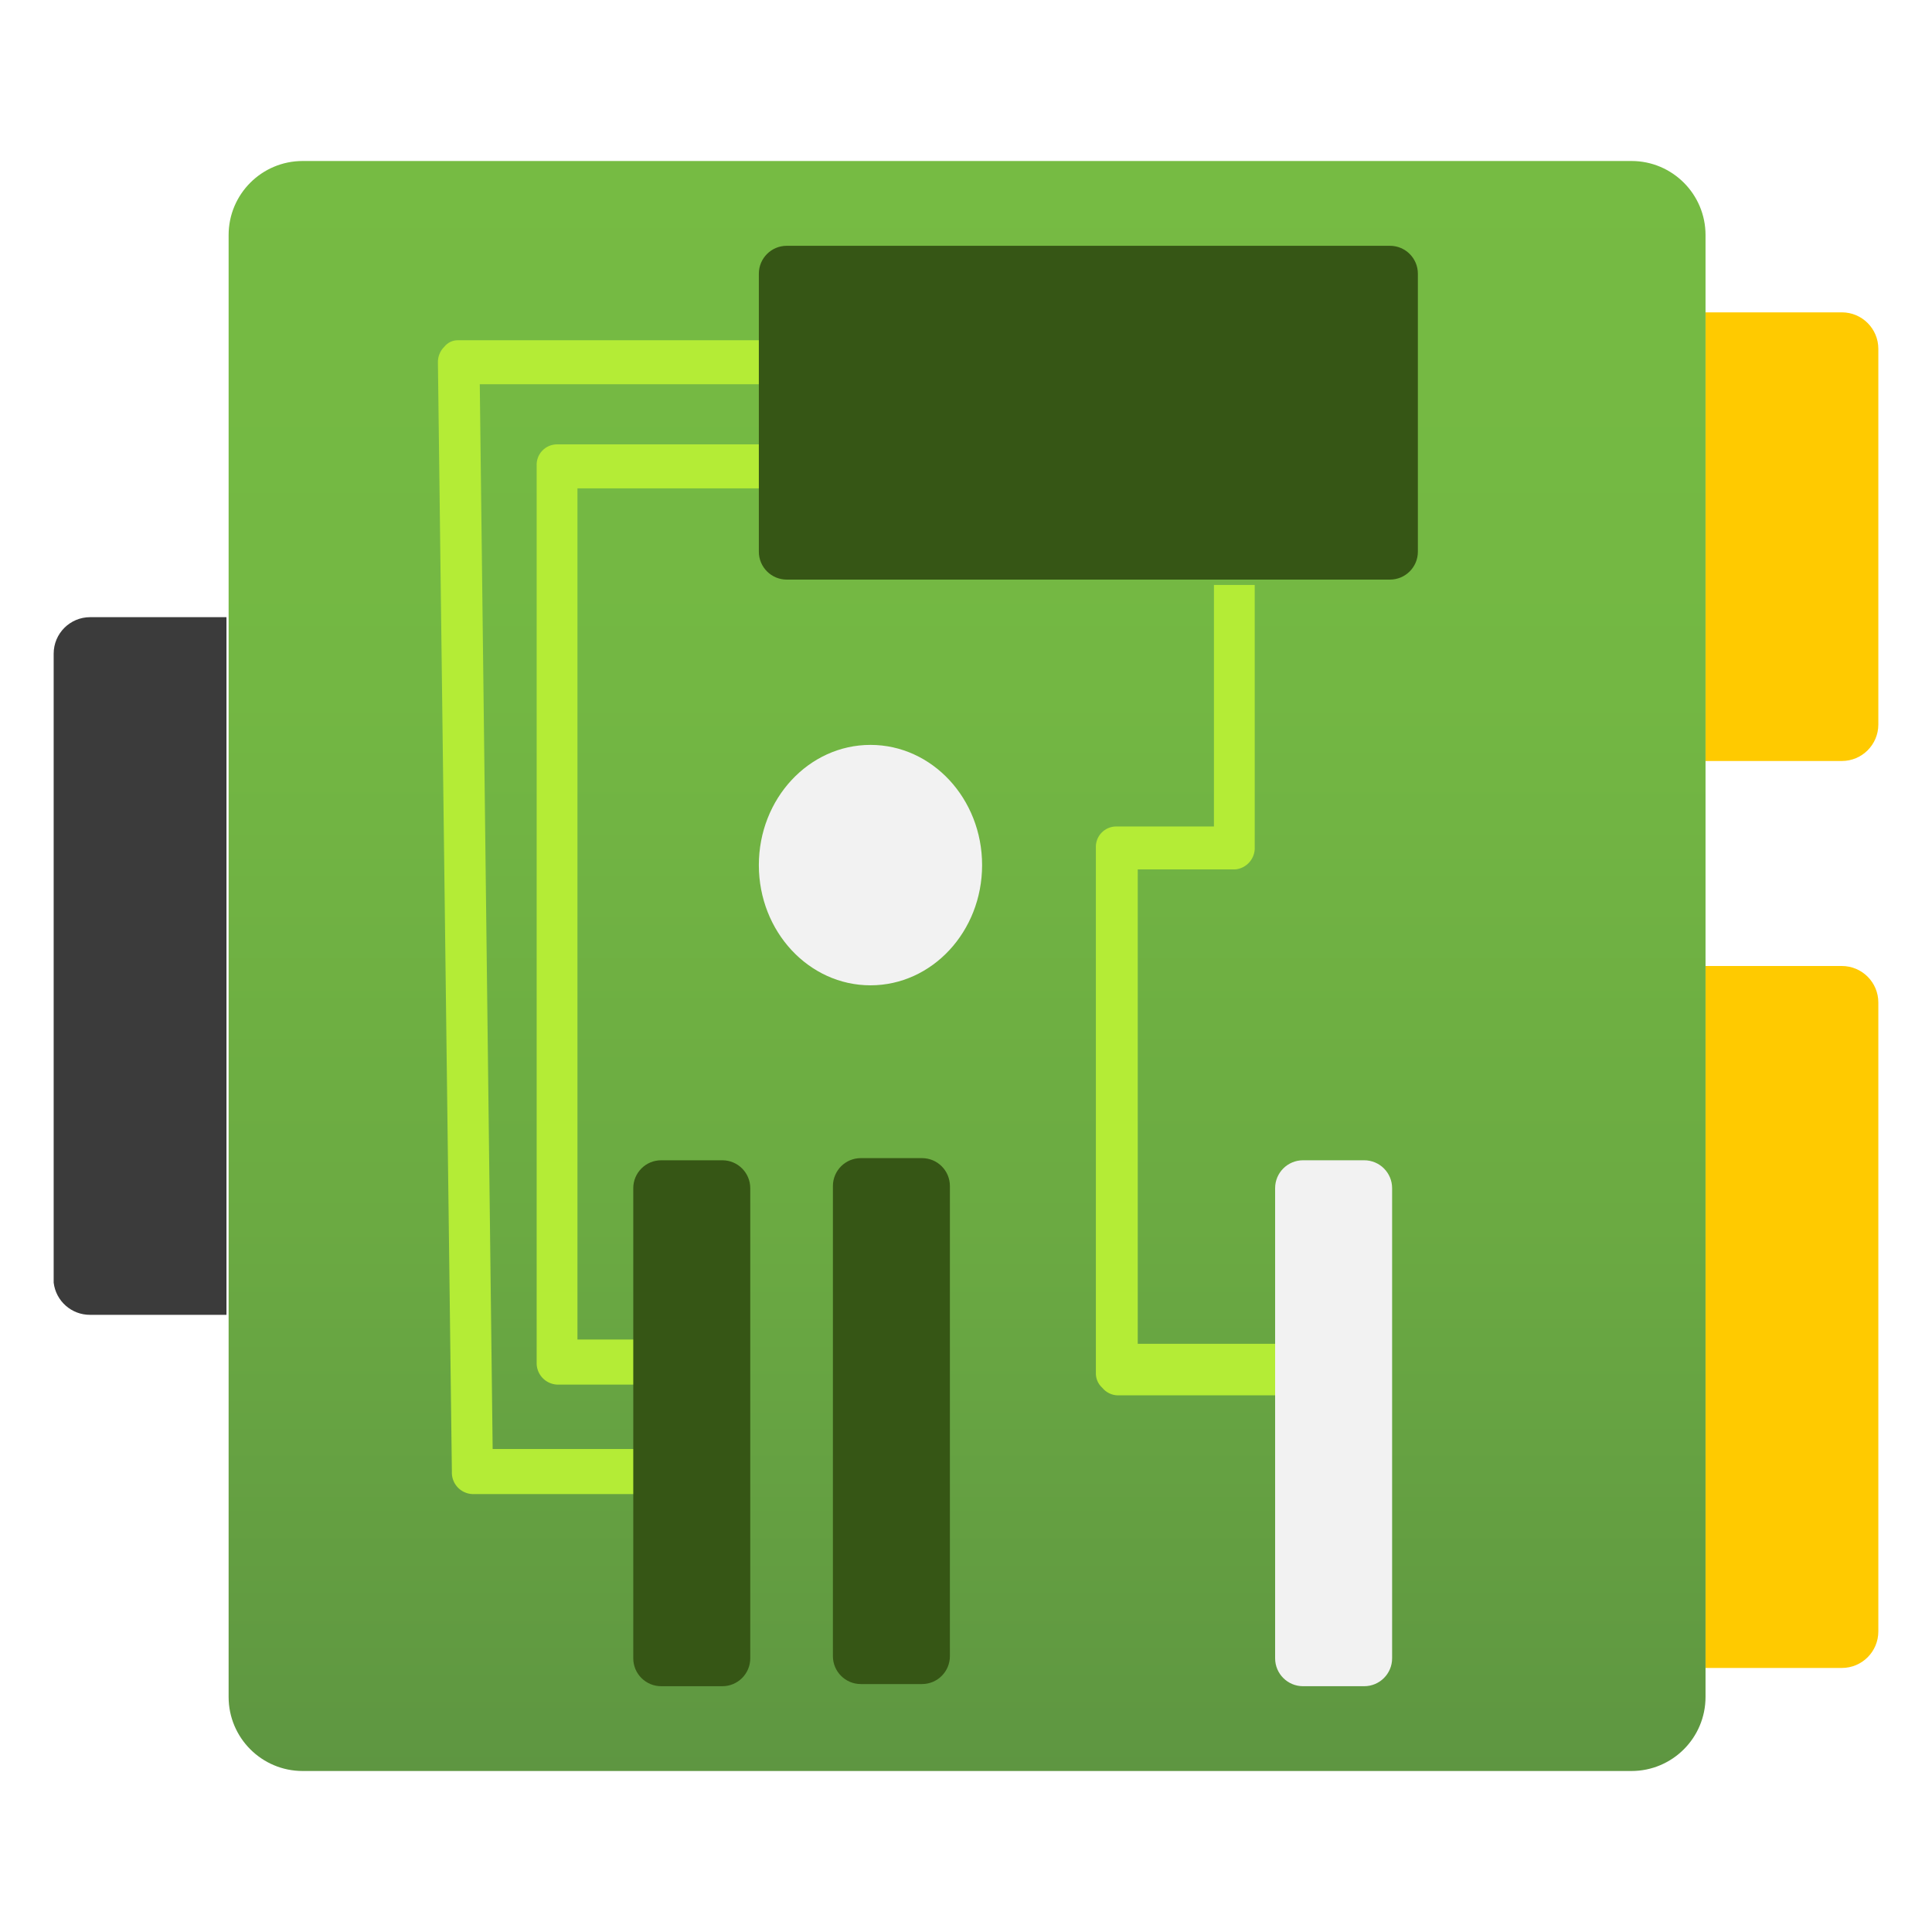
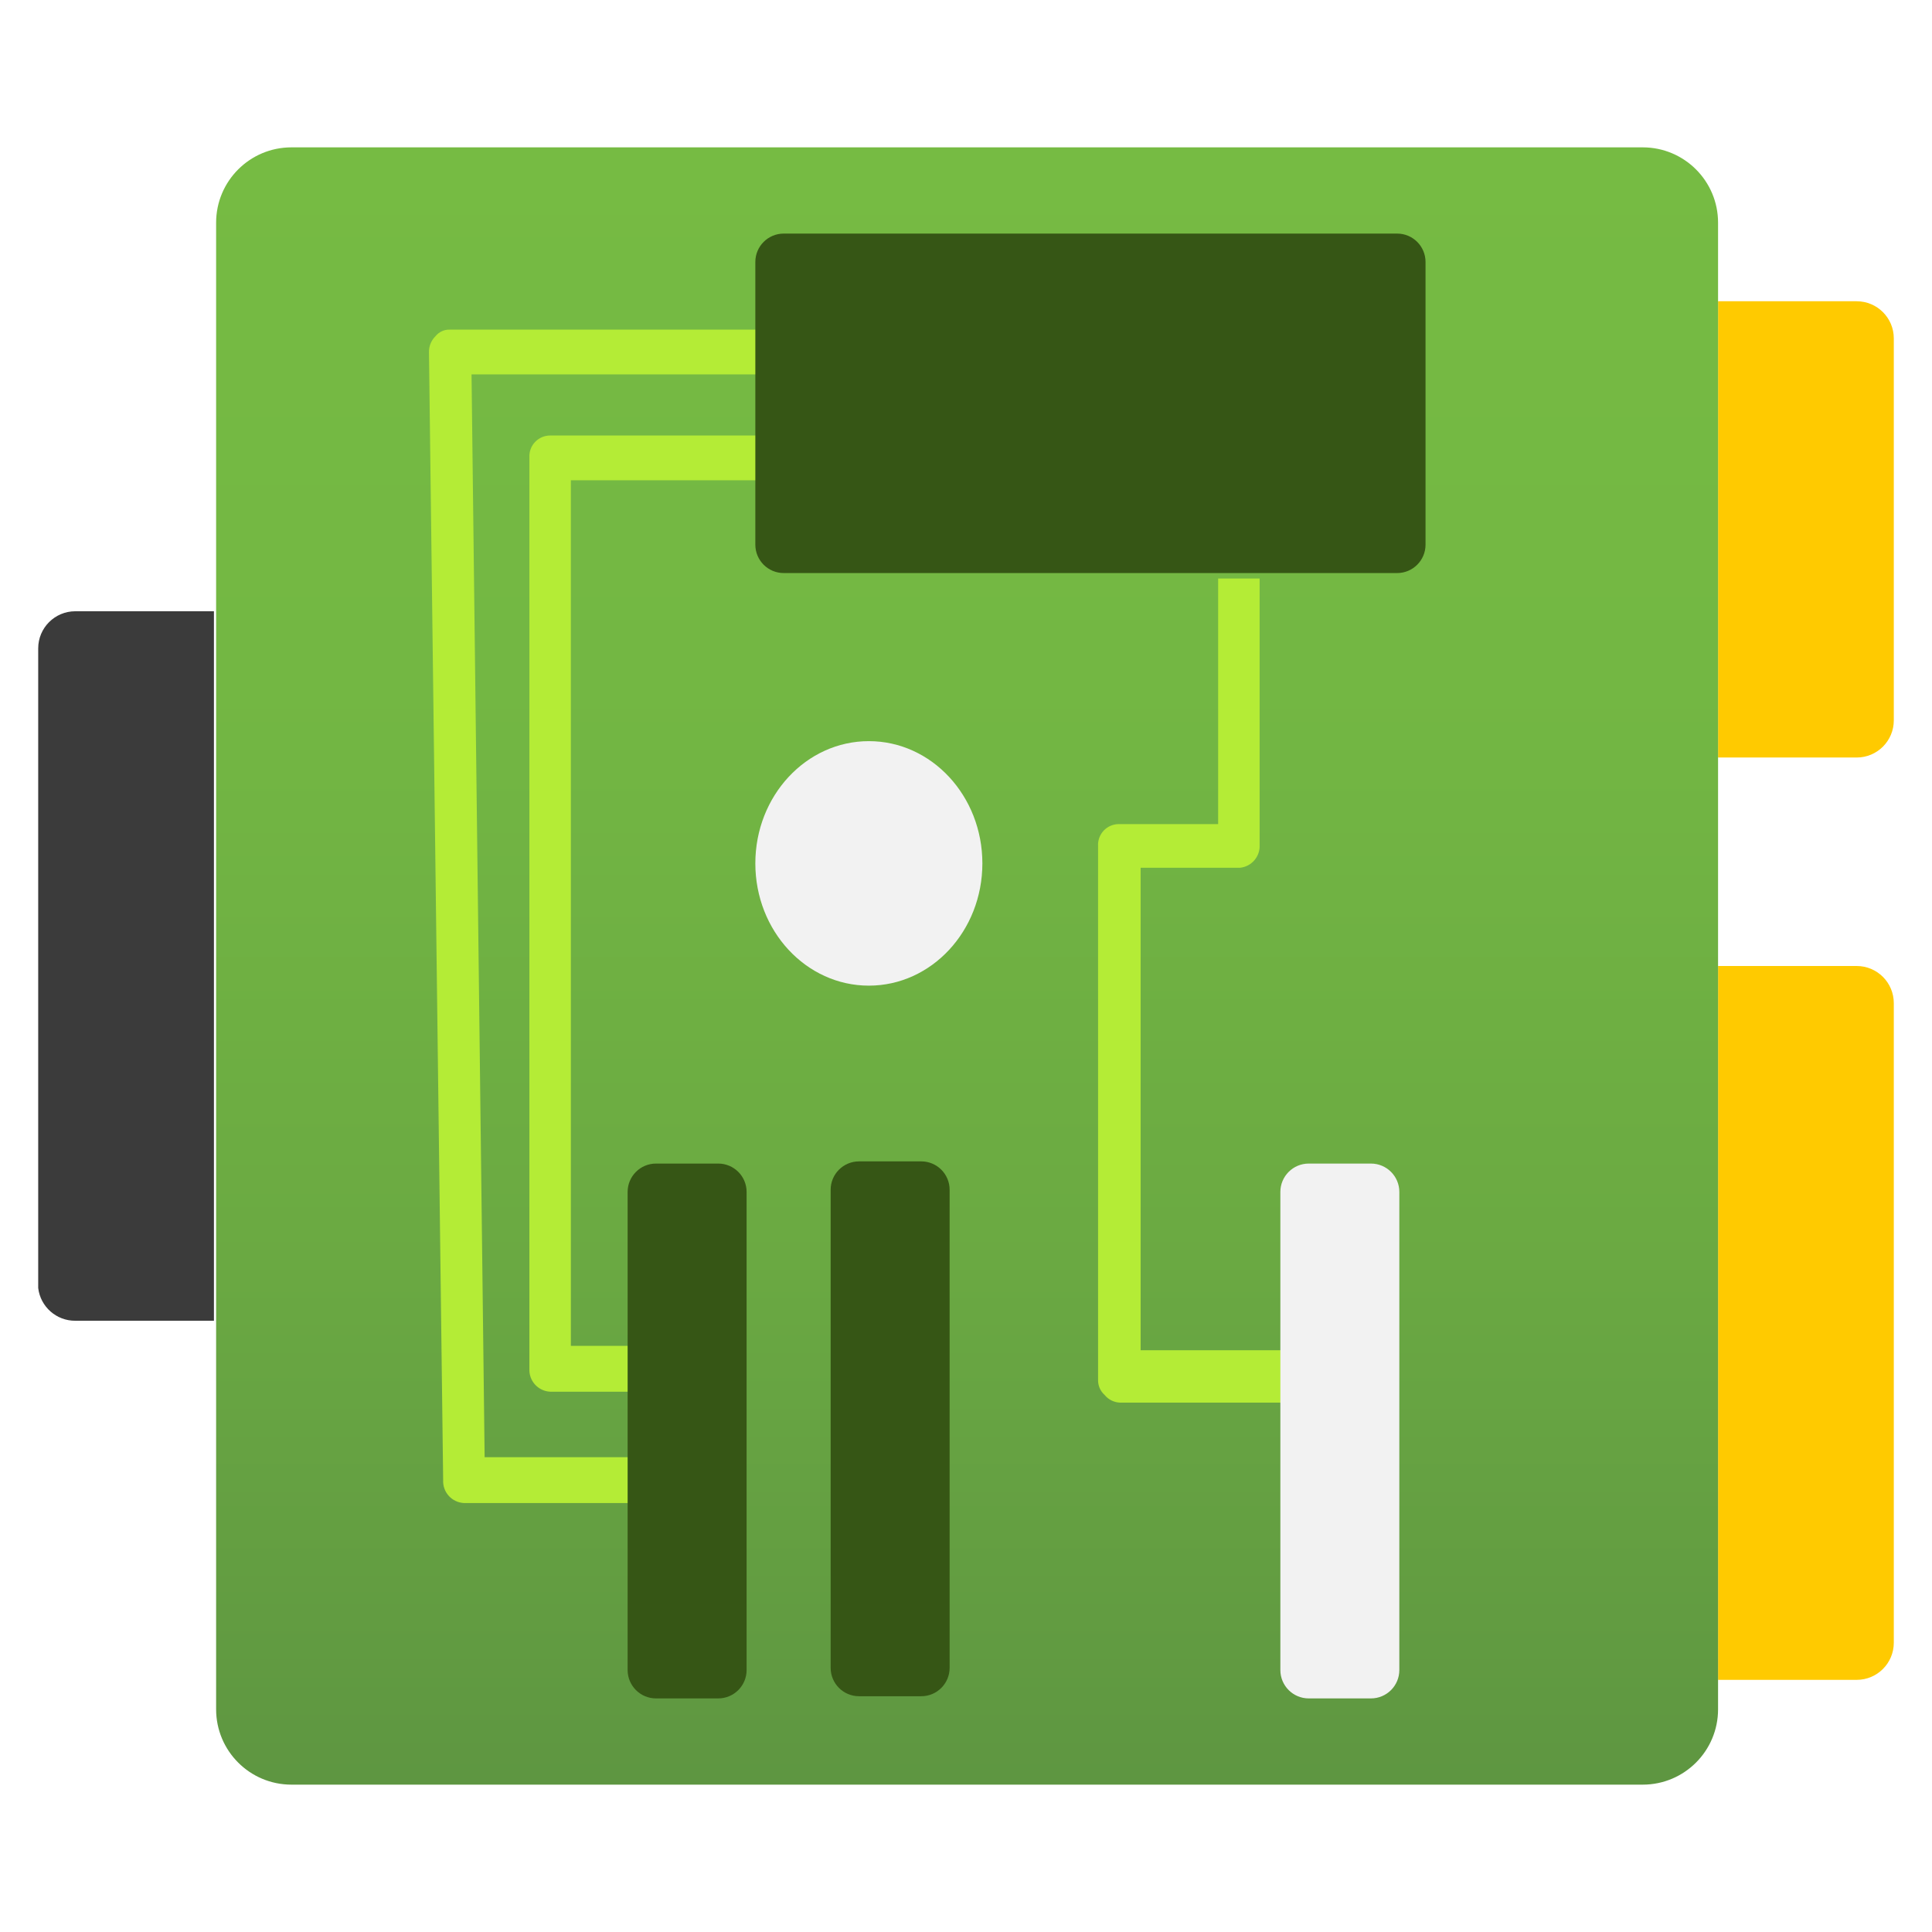
- <svg xmlns="http://www.w3.org/2000/svg" id="e0050721-e8d8-4c79-ae50-d8fc2871d932" width="18" height="18" viewBox="0 0 18 18">
+ <svg xmlns="http://www.w3.org/2000/svg" id="e0050721-e8d8-4c79-ae50-d8fc2871d932" width="18" height="18" viewBox="0.15 1.14 17.70 15.72">
  <defs>
    <linearGradient id="fcad3287-b71c-44fa-971a-6a18bcf384a0" x1="9.01" y1="16.5" x2="9.01" y2="1.5" gradientUnits="userSpaceOnUse">
      <stop offset="0" stop-color="#5e9641" />
      <stop offset="0.34" stop-color="#6baa42" />
      <stop offset="0.67" stop-color="#73b743" />
      <stop offset="1" stop-color="#76bb43" />
    </linearGradient>
  </defs>
  <path d="M15.89,2.91h1.27a.34.34,0,0,1,.34.34v3.5a.34.34,0,0,1-.34.34H15.89a0,0,0,0,1,0,0V2.91A0,0,0,0,1,15.89,2.91Z" fill="#ffca00" />
  <path d="M15.89,9h1.27a.34.34,0,0,1,.34.34v5.86a.34.34,0,0,1-.34.34H15.89a0,0,0,0,1,0,0V9A0,0,0,0,1,15.89,9Z" fill="#ffca00" />
  <rect x="2.13" y="1.5" width="13.76" height="15" rx="0.69" fill="url(#fcad3287-b71c-44fa-971a-6a18bcf384a0)" />
  <path d="M5.9,12.9H5.19A.2.2,0,0,1,5,12.69V4.34a.19.19,0,0,1,.19-.2H7.12a.19.19,0,0,1,.19.2.2.2,0,0,1-.19.21H5.38v7.93H5.9a.2.2,0,0,1,.19.21A.21.21,0,0,1,5.9,12.9Z" fill="#b4ec36" />
  <path d="M6,13.92H4.4a.2.2,0,0,1-.19-.21L4.08,3.38a.2.2,0,0,1,.06-.15.16.16,0,0,1,.13-.06H7.12v.41H4.47l.12,9.92H6Z" fill="#b4ec36" />
  <path d="M12,13H10.41a.19.19,0,0,1-.14-.07.18.18,0,0,1-.06-.14V7.9a.19.19,0,0,1,.19-.2l.91,0,0-2.25h.38l0,2.44a.2.2,0,0,1-.18.21l-.91,0v4.42H12Z" fill="#b4ec36" />
  <rect x="7.07" y="2.29" width="6.14" height="3.11" rx="0.26" fill="#365615" />
  <rect x="5.86" y="12.69" width="4.9" height="1.09" rx="0.26" transform="translate(21.54 4.93) rotate(90)" fill="#365615" />
  <rect x="3.99" y="12.71" width="4.9" height="1.09" rx="0.26" transform="translate(19.7 6.82) rotate(90)" fill="#365615" />
  <rect x="9.98" y="12.71" width="4.9" height="1.09" rx="0.26" transform="translate(25.68 0.83) rotate(90)" fill="#f2f2f2" />
  <ellipse cx="8.11" cy="8.06" rx="1.04" ry="1.12" fill="#f2f2f2" />
  <path d="M.5,5.7H1.77A.34.34,0,0,1,2.11,6v5.86a.34.34,0,0,1-.34.34H.5a0,0,0,0,1,0,0V5.7A0,0,0,0,1,.5,5.7Z" transform="translate(2.61 17.95) rotate(180)" fill="#3b3b3b" />
</svg>
